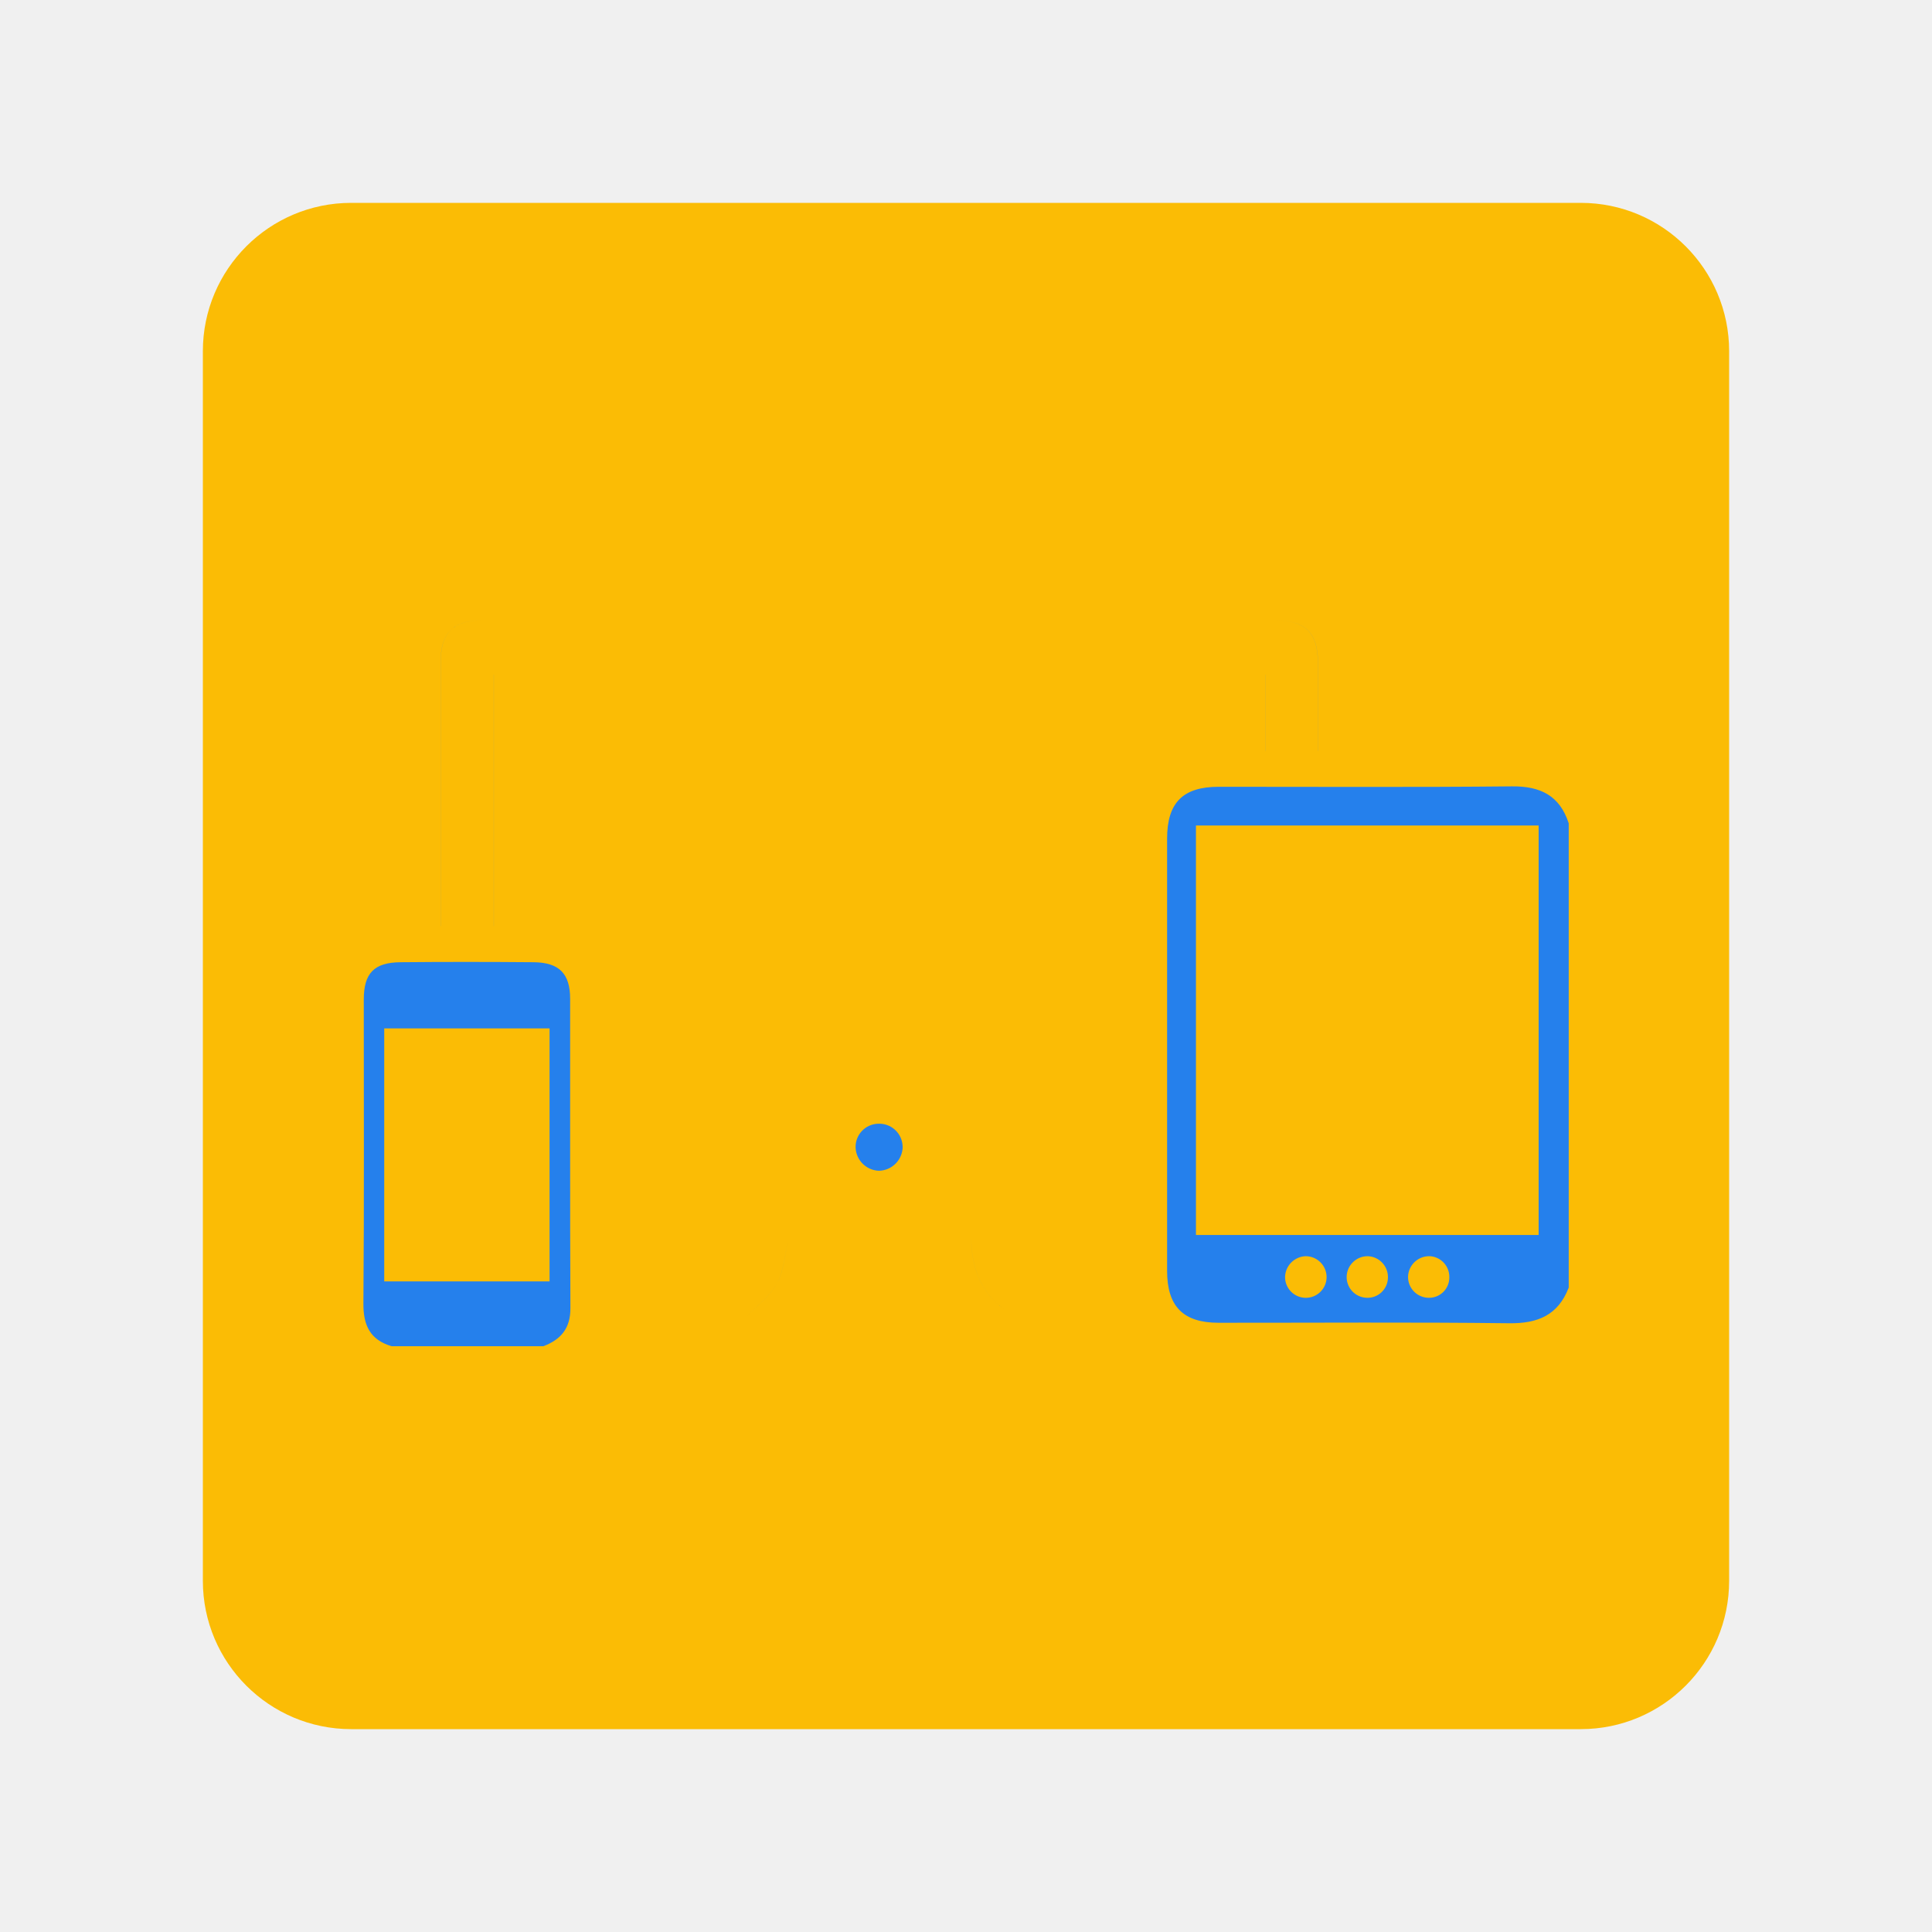
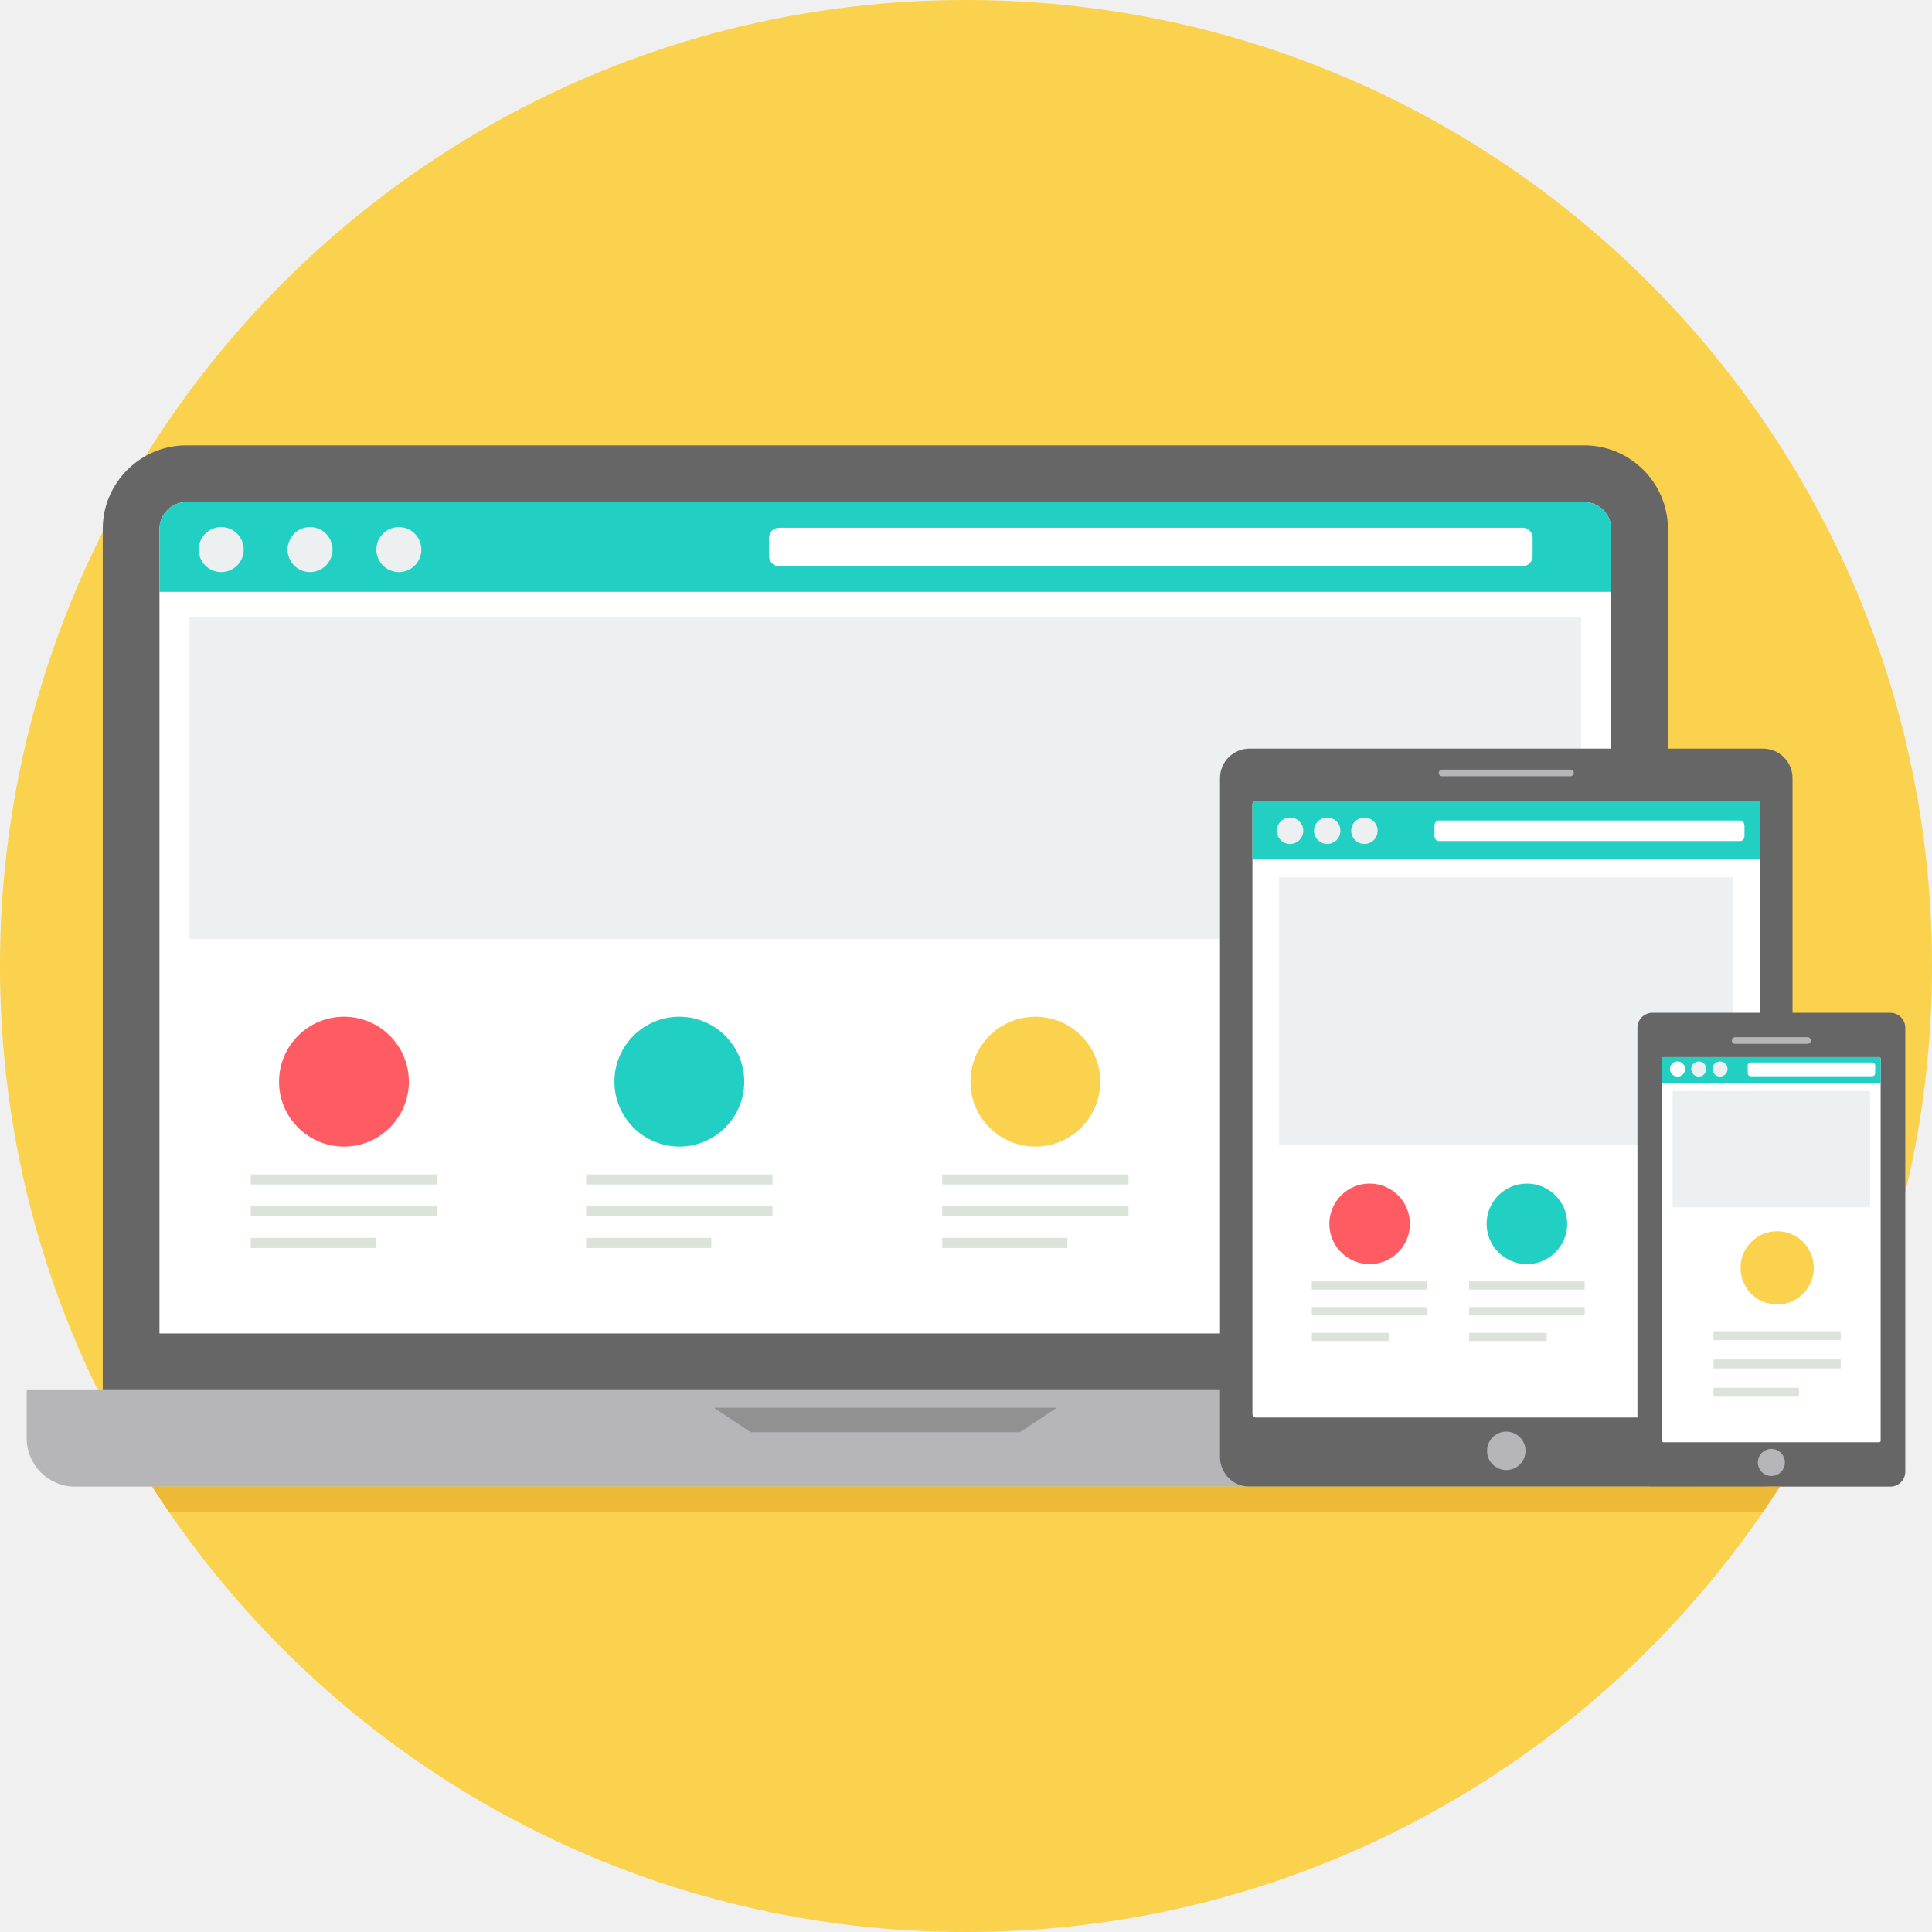
- <svg xmlns="http://www.w3.org/2000/svg" id="SvgjsSvg1071" width="288" height="288" version="1.1">
-   <rect id="SvgjsRect1076" width="288" height="288" rx="28" ry="28" transform="matrix(0.79,0,0,0.79,30.24,30.24)" fill="#fbbc05" />
-   <defs id="SvgjsDefs1072" />
-   <g id="SvgjsG1073" transform="matrix(0.88,0,0,0.88,17.28103,17.58888)">
-     <svg viewBox="0 0 32 32" width="288" height="288">
-       <path fill="#2580ec" d="M22.624 11.916c0-.58.002-1.129 0-1.677-.002-.545-.24-.784-.791-.784H6.886c-.537 0-.772.236-.772.768v4.987h.999v-4.731h14.52v1.437h.992zm-3.518 6.481H9.228v1.957h9.878v-1.957zm-2.243 4.247l.075-.094c-.64-.322-.841-.876-.843-1.522h-3.426c-.071.308-.084.637-.224.9-.135.255-.399.443-.66.716h5.078zm10.48-.627c-.199.515-.58.675-1.119.668-1.823-.022-3.646-.008-5.469-.009-.665 0-.97-.305-.97-.977v-8.135c0-.677.297-.975.968-.976 1.841-.001 3.683.011 5.524-.008.537-.005.898.175 1.067.695v8.741zm-.565-.993v-7.707h-6.45v7.707h6.45zm-1.681.801a.39.39 0 0 0-.362-.402.398.398 0 0 0-.415.382.392.392 0 0 0 .394.401.381.381 0 0 0 .383-.381zm-2.31-.005a.394.394 0 0 0-.399-.397.403.403 0 0 0-.383.388.391.391 0 0 0 .782.009zm.776-.397a.395.395 0 0 0-.398.369.39.39 0 0 0 .379.414.384.384 0 0 0 .397-.367.393.393 0 0 0-.378-.416zM5.187 23.117c-.404-.121-.533-.393-.529-.809.016-1.904.006-3.809.007-5.713 0-.498.192-.701.695-.705.833-.008 1.666-.007 2.5 0 .483.004.689.214.689.689.002 1.941-.004 3.882.005 5.823.002.38-.18.59-.508.715H5.187zm-.137-5.982v4.762h3.112v-4.762H5.05zm17.574-5.219h-.992v-1.437H7.112v4.731h-.999v-.289-4.698c0-.531.235-.767.772-.768h14.947c.551 0 .789.239.791.784.002.549 0 1.097 0 1.677zm-3.518 6.481v1.957H9.228v-1.957h9.878zm-4.299.96a.44.44 0 0 0-.468-.427.436.436 0 0 0-.417.45.455.455 0 0 0 .44.435.457.457 0 0 0 .446-.458zm2.056 3.287h-5.078c.261-.273.525-.46.66-.716.139-.263.153-.592.224-.9h3.426c.001.646.203 1.2.843 1.522l-.075.094zm-10.062-.188a.24.24 0 1 1-.48 0 .24.24 0 0 1 .48 0z" class="color444 svgShape" />
-     </svg>
+ <svg xmlns="http://www.w3.org/2000/svg" height="800px" width="800px" version="1.1" id="Layer_1" viewBox="0 0 511.997 511.997" xml:space="preserve">
+   <circle style="fill:#FAD24D;" cx="255.999" cy="255.999" r="255.999" />
+   <path style="fill:#666666;" d="M49.359,118.027h370.52c12.173,0,22.133,9.959,22.133,22.133v228.246H27.227V140.16  C27.227,127.987,37.186,118.027,49.359,118.027z" />
+   <path style="fill:#FFFFFF;" d="M42.256,353.376h384.729V140.16c0-3.876-3.227-7.103-7.103-7.103H49.362  c-3.876,0-7.103,3.227-7.103,7.103v213.216h-0.003V353.376z" />
+   <path style="fill:#ECF0F1;" d="M50.218,163.474h368.805v85.374H50.218V163.474z" />
+   <path style="fill:#B6B6B8;" d="M7.082,368.406h455.076v12.782c0,7.029-5.753,12.782-12.782,12.782H19.861  c-7.029,0-12.782-5.753-12.782-12.782v-12.782H7.082z" />
+   <path style="fill:#919191;" d="M189.199,373.077h90.84l-9.731,6.463h-71.38l-9.731-6.463H189.199z" />
+   <path style="fill:#666666;" d="M331.128,198.396h136.094c4.316,0,7.814,3.498,7.814,7.814v179.945c0,4.316-3.498,7.814-7.814,7.814  H331.128c-4.316,0-7.814-3.498-7.814-7.814V206.21C323.314,201.894,326.813,198.396,331.128,198.396z" />
+   <path style="fill:#FFFFFF;" d="M332.814,212.237h132.724c0.501,0,0.907,0.406,0.907,0.907v161.608c0,0.501-0.406,0.907-0.907,0.907  H332.814c-0.501,0-0.907-0.406-0.907-0.907V213.145C331.907,212.644,332.313,212.237,332.814,212.237z" />
+   <circle style="fill:#B6B6B8;" cx="399.178" cy="384.487" r="5.096" />
+   <path style="fill:#ECF0F1;" d="M338.989,232.48h120.377v70.95H338.989V232.48z" />
+   <path style="fill:#666666;" d="M437.9,268.396h63.051c2.191,0,3.966,1.776,3.966,3.966v117.642c0,2.191-1.776,3.966-3.966,3.966  H437.9c-2.191,0-3.966-1.776-3.966-3.966V272.362C433.934,270.172,435.709,268.396,437.9,268.396z" />
+   <path style="fill:#FFFFFF;" d="M440.853,280.15h57.145c0.216,0,0.391,0.175,0.391,0.391v101.282c0,0.216-0.175,0.391-0.391,0.391  h-57.145c-0.216,0-0.391-0.175-0.391-0.391V280.54C440.462,280.325,440.638,280.15,440.853,280.15z" />
+   <g>
+     <circle style="fill:#B6B6B8;" cx="469.43" cy="387.561" r="3.586" />
+     <path style="fill:#B6B6B8;" d="M459.833,274.868h19.184c0.484,0,0.876,0.392,0.876,0.876v0.003c0,0.484-0.392,0.876-0.876,0.876   h-19.184c-0.484,0-0.876-0.392-0.876-0.876v-0.003C458.957,275.26,459.349,274.868,459.833,274.868z" />
  </g>
+   <path style="fill:#21D0C3;" d="M426.986,156.83H42.256V140.16c0-3.876,3.227-7.103,7.103-7.103h370.52  c3.876,0,7.103,3.227,7.103,7.103v16.669H426.986z" />
+   <path style="fill:#FFFFFF;" d="M206.441,139.861H403.52c1.453,0,2.636,1.186,2.636,2.636v4.891c0,1.453-1.186,2.636-2.636,2.636  H206.441c-1.453,0-2.636-1.186-2.636-2.636v-4.891C203.805,141.047,204.99,139.861,206.441,139.861z" />
+   <g>
+     <path style="fill:#ECF0F1;" d="M58.624,139.68c3.292,0,5.962,2.668,5.962,5.962s-2.67,5.962-5.962,5.962   c-3.295,0-5.967-2.668-5.967-5.962S55.327,139.68,58.624,139.68z" />
+     <path style="fill:#ECF0F1;" d="M82.16,139.68c3.295,0,5.962,2.668,5.962,5.962s-2.668,5.962-5.962,5.962   c-3.292,0-5.962-2.668-5.962-5.962S78.868,139.68,82.16,139.68z" />
+     <path style="fill:#ECF0F1;" d="M105.702,139.68c3.292,0,5.962,2.668,5.962,5.962s-2.67,5.962-5.962,5.962   c-3.298,0-5.967-2.668-5.967-5.962S102.404,139.68,105.702,139.68z" />
+   </g>
+   <path style="fill:#FF5B62;" d="M91.149,269.445c9.503,0,17.204,7.701,17.204,17.204c0,9.5-7.701,17.204-17.204,17.204  c-9.5,0-17.201-7.704-17.201-17.204C73.948,277.146,81.649,269.445,91.149,269.445z" />
+   <path style="fill:#21D0C3;" d="M180.029,269.445c9.5,0,17.201,7.701,17.201,17.204c0,9.5-7.701,17.204-17.201,17.204  s-17.201-7.704-17.201-17.204C162.828,277.146,170.529,269.445,180.029,269.445z" />
+   <g>
+     <path style="fill:#DCE3DB;" d="M66.467,311.229h49.37v2.678h-49.37V311.229z M66.467,328.059h33.16v2.678h-33.16V328.059z    M66.467,319.645h49.37v2.676h-49.37V319.645z" />
+     <path style="fill:#DCE3DB;" d="M155.348,311.229h49.367v2.678h-49.367V311.229z M155.348,328.059h33.163v2.678h-33.163V328.059z    M155.348,319.645h49.367v2.676h-49.367V319.645z" />
+   </g>
+   <path style="fill:#FAD24D;" d="M274.374,269.445c9.5,0,17.201,7.701,17.201,17.204c0,9.5-7.701,17.204-17.201,17.204  c-9.5,0-17.201-7.704-17.201-17.204C257.172,277.146,264.873,269.445,274.374,269.445z" />
+   <path style="fill:#DCE3DB;" d="M249.692,311.229h49.367v2.678h-49.367L249.692,311.229L249.692,311.229z M249.692,328.059h33.163  v2.678h-33.163V328.059z M249.692,319.645h49.367v2.676h-49.367L249.692,319.645L249.692,319.645z" />
+   <path style="fill:#FF5B62;" d="M362.963,313.651c5.896,0,10.678,4.782,10.678,10.678c0,5.896-4.779,10.678-10.678,10.678  c-5.896,0-10.678-4.782-10.678-10.678C352.285,318.432,357.065,313.651,362.963,313.651z" />
+   <path style="fill:#DCE3DB;" d="M347.642,339.587h30.642v2.167h-30.642V339.587z M347.642,353.203h20.583v2.167h-20.583V353.203z   M347.642,346.393h30.642v2.167h-30.642V346.393z" />
+   <path style="fill:#21D0C3;" d="M404.64,313.651c5.896,0,10.678,4.782,10.678,10.678c0,5.896-4.782,10.678-10.678,10.678  c-5.896,0-10.678-4.782-10.678-10.678C393.962,318.432,398.744,313.651,404.64,313.651z" />
+   <path style="fill:#DCE3DB;" d="M389.319,339.587h30.642v2.167h-30.642V339.587z M389.319,353.203h20.583v2.167h-20.583V353.203z   M389.319,346.393h30.642v2.167h-30.642V346.393z" />
+   <path style="fill:#21D0C3;" d="M466.446,227.782H331.904v-14.636c0-0.501,0.406-0.907,0.907-0.907h132.724  c0.501,0,0.907,0.406,0.907,0.907v14.636H466.446z" />
+   <g>
+     <path style="fill:#ECF0F1;" d="M341.877,216.66c1.936,0,3.502,1.566,3.502,3.499s-1.566,3.499-3.502,3.499   c-1.933,0-3.499-1.566-3.499-3.499S339.946,216.66,341.877,216.66z" />
+     <path style="fill:#ECF0F1;" d="M351.729,216.66c1.933,0,3.499,1.566,3.499,3.499s-1.566,3.499-3.499,3.499   s-3.499-1.566-3.499-3.499S349.796,216.66,351.729,216.66z" />
+     <path style="fill:#ECF0F1;" d="M361.581,216.66c1.933,0,3.499,1.566,3.499,3.499s-1.566,3.499-3.499,3.499   c-1.933,0-3.499-1.566-3.499-3.499S359.65,216.66,361.581,216.66z" />
+   </g>
+   <path style="fill:#FFFFFF;" d="M381.219,217.442h80.009c0.59,0,1.07,0.635,1.07,1.411v2.618c0,0.776-0.48,1.411-1.07,1.411h-80.009  c-0.59,0-1.07-0.635-1.07-1.411v-2.618C380.149,218.077,380.629,217.442,381.219,217.442z" />
+   <path style="fill:#21D0C3;" d="M498.389,286.941h-57.927v-6.4c0-0.218,0.176-0.391,0.391-0.391h57.145  c0.216,0,0.391,0.173,0.391,0.391L498.389,286.941L498.389,286.941z" />
+   <path style="fill:#FFFFFF;" d="M444.554,281.299c1.107,0,2.001,0.894,2.001,2.001c0,1.104-0.894,2.001-2.001,2.001  c-1.104,0-2.001-0.897-2.001-2.001C442.553,282.193,443.45,281.299,444.554,281.299z" />
+   <g>
+     <path style="fill:#ECF0F1;" d="M450.186,281.299c1.107,0,2.001,0.894,2.001,2.001c0,1.104-0.894,2.001-2.001,2.001   s-2.001-0.897-2.001-2.001C448.185,282.193,449.081,281.299,450.186,281.299z" />
+     <path style="fill:#ECF0F1;" d="M455.817,281.299c1.107,0,2.001,0.894,2.001,2.001c0,1.104-0.894,2.001-2.001,2.001   c-1.104,0-2.001-0.897-2.001-2.001C453.816,282.193,454.713,281.299,455.817,281.299z" />
+   </g>
+   <path style="fill:#FFFFFF;" d="M463.951,281.558h32.208c0.432,0,0.781,0.35,0.781,0.781v2.093c0,0.432-0.35,0.781-0.781,0.781  h-32.208c-0.432,0-0.781-0.35-0.781-0.781v-2.093C463.17,281.909,463.52,281.558,463.951,281.558z" />
+   <path style="fill:#ECF0F1;" d="M443.272,289.134h52.308v30.831h-52.308V289.134z" />
+   <path style="fill:#FAD24D;" d="M470.962,326.286c5.362,0,9.708,4.346,9.708,9.71c0,5.362-4.346,9.71-9.708,9.71  c-5.362,0-9.708-4.346-9.708-9.71C461.255,330.634,465.601,326.286,470.962,326.286z" />
+   <path style="fill:#DCE3DB;" d="M454.112,352.776h33.7v2.381h-33.7V352.776z M454.112,367.753h22.64v2.381h-22.64V367.753z   M454.112,360.264h33.7v2.381h-33.7V360.264z" />
+   <path style="fill:#EDB937;" d="M40.323,393.97h431.353c-1.429,2.23-2.903,4.425-4.398,6.607H44.724  C43.229,398.395,41.753,396.199,40.323,393.97z" />
+   <path style="fill:#B6B6B8;" d="M382.161,203.956h34.033c0.484,0,0.876,0.392,0.876,0.876v0.003c0,0.484-0.392,0.876-0.876,0.876  h-34.033c-0.484,0-0.876-0.392-0.876-0.876v-0.003C381.285,204.349,381.677,203.956,382.161,203.956z" />
</svg>
